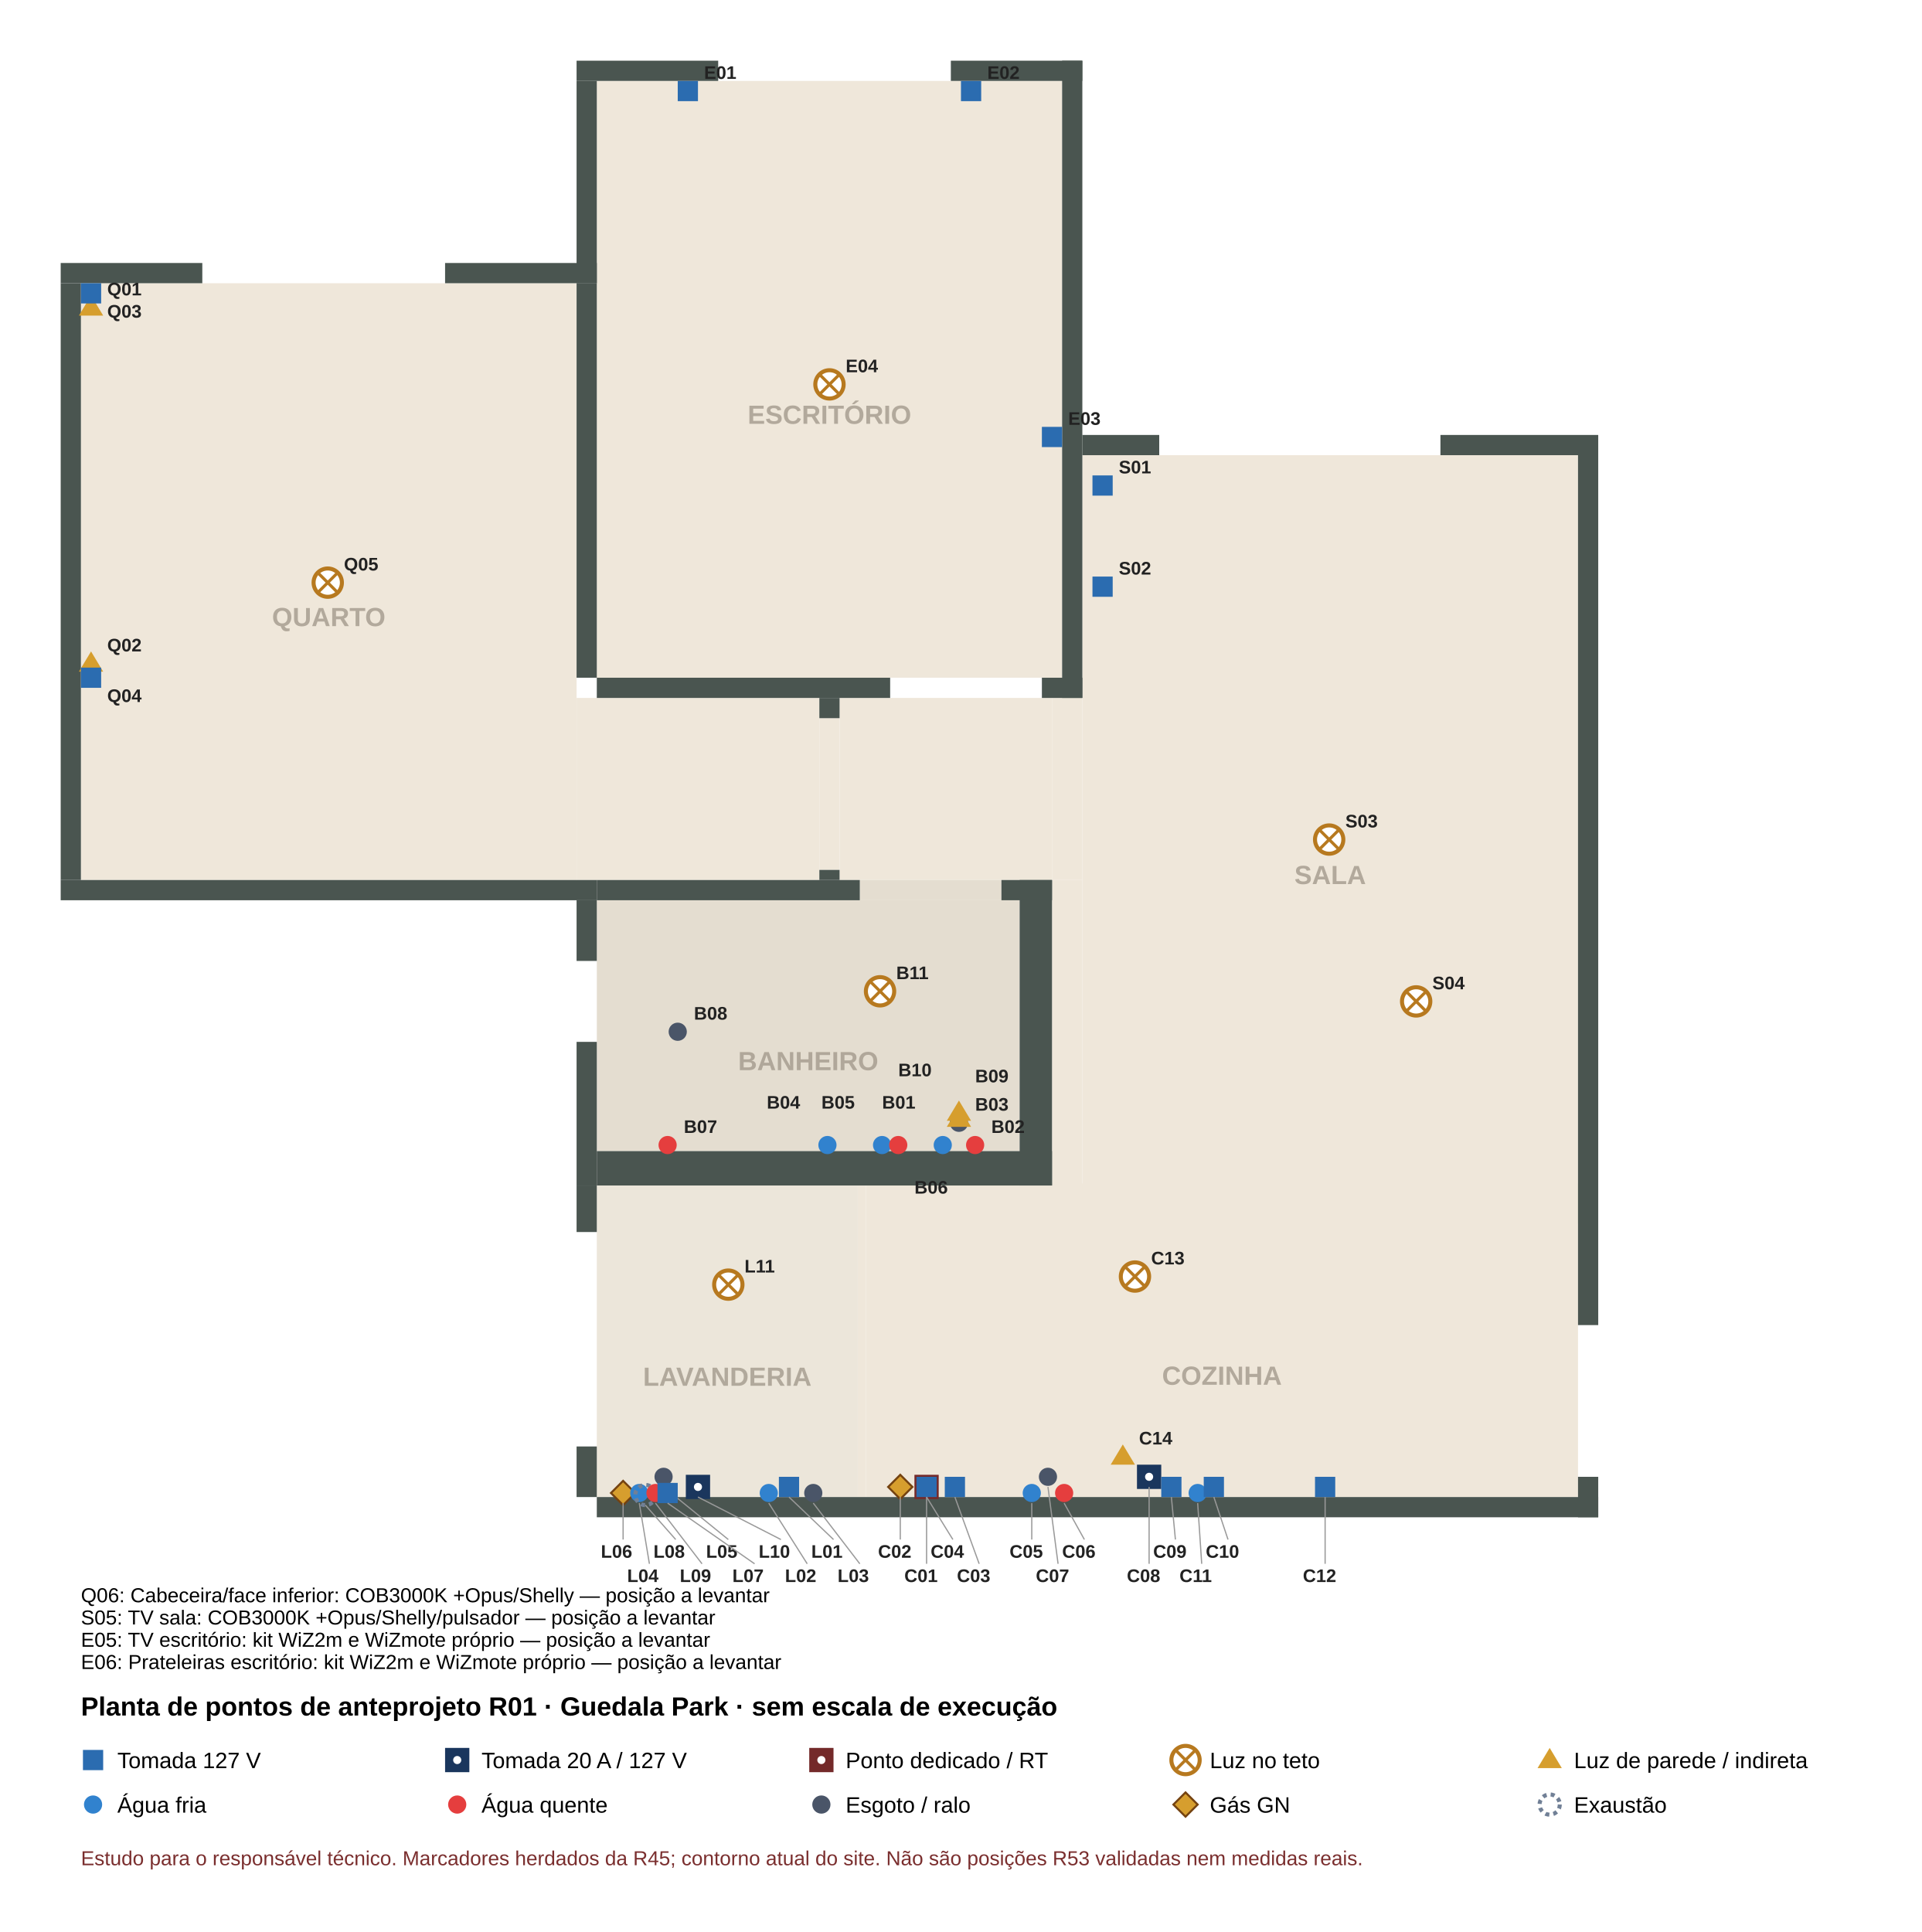
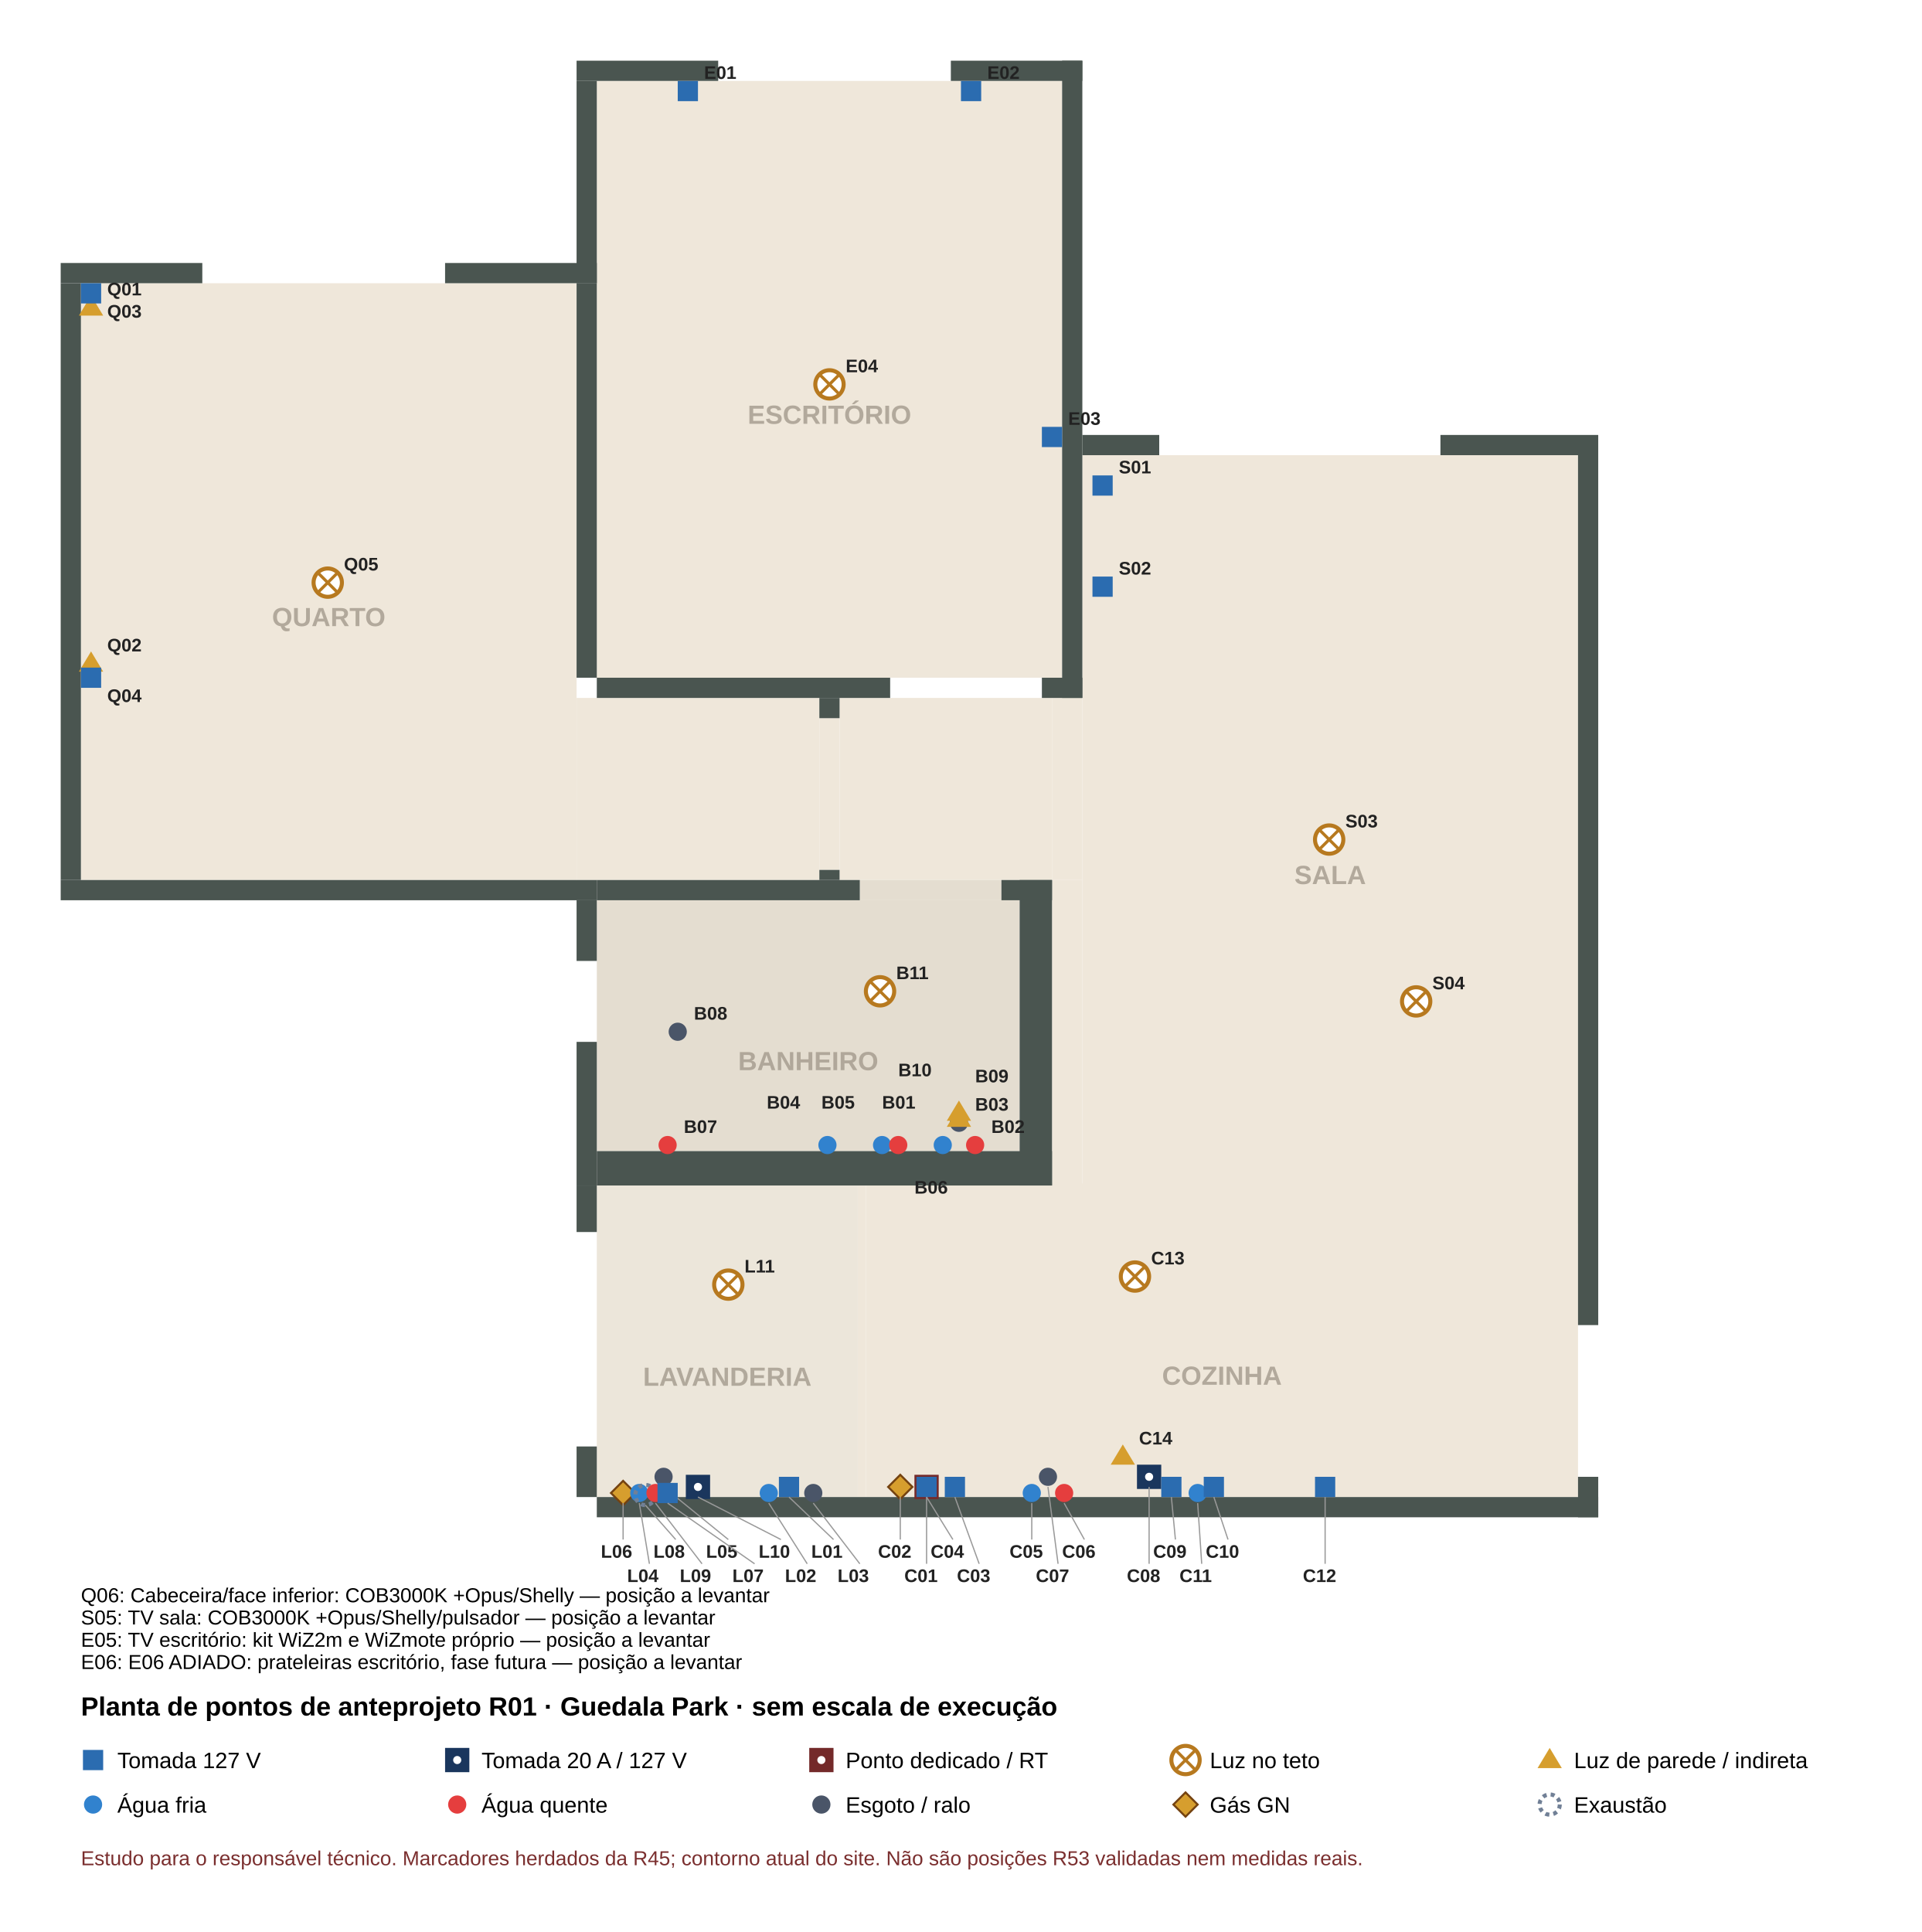
<svg xmlns="http://www.w3.org/2000/svg" viewBox="-40 -40 950 955" font-family="Arial, sans-serif">
  <rect x="-40" y="-40" width="950" height="955" fill="#fff" />
  <rect x="0" y="100" width="245" height="295" fill="#efe7da" />
  <rect x="245" y="305" width="120" height="90" fill="#efe7da" />
  <rect x="365" y="315" width="10" height="75" fill="#efe7da" />
  <rect x="255" y="0" width="230" height="295" fill="#efe7da" />
  <rect x="495" y="185" width="245" height="380" fill="#efe7da" />
  <rect x="480" y="395" width="15" height="151" fill="#efe7da" />
  <rect x="480" y="305" width="15" height="90" fill="#efe7da" />
  <rect x="375" y="305" width="105" height="90" fill="#efe7da" />
  <rect x="388" y="545" width="352" height="155" fill="#efe7da" />
  <rect x="384" y="546" width="4" height="154" fill="#efe7da" />
  <rect x="255" y="546" width="129" height="154" fill="#ece6da" />
  <rect x="255" y="405" width="209" height="124" fill="#e4ddd0" />
  <rect x="385" y="395" width="70" height="10" fill="#e4ddd0" />
  <rect x="-10" y="90" width="70" height="10" fill="#4a5550" />
  <rect x="180" y="90" width="75" height="10" fill="#4a5550" />
  <rect x="-10" y="100" width="10" height="295" fill="#4a5550" />
  <rect x="-10" y="395" width="265" height="10" fill="#4a5550" />
  <rect x="245" y="100" width="10" height="195" fill="#4a5550" />
  <rect x="245" y="-10" width="70" height="10" fill="#4a5550" />
  <rect x="430" y="-10" width="65" height="10" fill="#4a5550" />
  <rect x="245" y="0" width="10" height="100" fill="#4a5550" />
  <rect x="485" y="-10" width="10" height="315" fill="#4a5550" />
  <rect x="255" y="295" width="145" height="10" fill="#4a5550" />
  <rect x="475" y="295" width="20" height="10" fill="#4a5550" />
  <rect x="495" y="175" width="38" height="10" fill="#4a5550" />
  <rect x="672" y="175" width="78" height="10" fill="#4a5550" />
  <rect x="740" y="185" width="10" height="430" fill="#4a5550" />
  <rect x="740" y="690" width="10" height="20" fill="#4a5550" />
  <rect x="255" y="700" width="495" height="10" fill="#4a5550" />
  <rect x="245" y="546" width="10" height="23" fill="#4a5550" />
  <rect x="245" y="675" width="10" height="25" fill="#4a5550" />
  <rect x="245" y="405" width="10" height="30" fill="#4a5550" />
  <rect x="245" y="475" width="10" height="71" fill="#4a5550" />
  <rect x="255" y="529" width="225" height="17" fill="#4a5550" />
  <rect x="464" y="395" width="16" height="151" fill="#4a5550" />
  <rect x="255" y="395" width="130" height="10" fill="#4a5550" />
  <rect x="455" y="395" width="25" height="10" fill="#4a5550" />
  <rect x="365" y="305" width="10" height="10" fill="#4a5550" />
  <rect x="365" y="390" width="10" height="5" fill="#4a5550" />
  <text x="122.5" y="269.5" font-size="13" font-weight="bold" fill="#a39a8c" text-anchor="middle" opacity=".8">QUARTO</text>
  <text x="370.0" y="169.5" font-size="13" font-weight="bold" fill="#a39a8c" text-anchor="middle" opacity=".8">ESCRITÓRIO</text>
  <text x="617.5" y="397.0" font-size="13" font-weight="bold" fill="#a39a8c" text-anchor="middle" opacity=".8">SALA</text>
  <text x="564.0" y="644.5" font-size="13" font-weight="bold" fill="#a39a8c" text-anchor="middle" opacity=".8">COZINHA</text>
  <text x="319.5" y="645.0" font-size="13" font-weight="bold" fill="#a39a8c" text-anchor="middle" opacity=".8">LAVANDERIA</text>
  <text x="359.5" y="489.0" font-size="13" font-weight="bold" fill="#a39a8c" text-anchor="middle" opacity=".8">BANHEIRO</text>
  <g>
    <path d="M268,692L274,698L268,704L262,698Z" fill="#d69e2e" stroke="#744210" />
    <path d="M268,703L268,721" stroke="#999" stroke-width=".6" />
    <text x="257" y="730" font-size="9" font-weight="bold" fill="#222">L06</text>
  </g>
  <g>
    <circle cx="276" cy="698" r="4.5" fill="#3182ce" />
    <path d="M276,703L281,733" stroke="#999" stroke-width=".6" />
    <text x="270" y="742" font-size="9" font-weight="bold" fill="#222">L04</text>
  </g>
  <g>
    <circle cx="279" cy="699" r="5" fill="none" stroke="#718096" stroke-width="2" stroke-dasharray="2 2" />
    <path d="M279,704L294,721" stroke="#999" stroke-width=".6" />
    <text x="283" y="730" font-size="9" font-weight="bold" fill="#222">L08</text>
  </g>
  <g>
    <circle cx="284" cy="698" r="4.5" fill="#e53e3e" />
    <path d="M284,703L307,733" stroke="#999" stroke-width=".6" />
    <text x="296" y="742" font-size="9" font-weight="bold" fill="#222">L09</text>
  </g>
  <g>
    <circle cx="288" cy="690" r="4.5" fill="#4a5568" />
    <path d="M288,695L320,721" stroke="#999" stroke-width=".6" />
    <text x="309" y="730" font-size="9" font-weight="bold" fill="#222">L05</text>
  </g>
  <g>
    <rect x="285" y="693" width="10" height="10" fill="#2b6cb0" />
    <path d="M290,703L333,733" stroke="#999" stroke-width=".6" />
    <text x="322" y="742" font-size="9" font-weight="bold" fill="#222">L07</text>
  </g>
  <g>
    <rect x="299" y="689" width="12" height="12" fill="#1a365d" />
    <circle cx="305" cy="695" r="2" fill="#fff" />
    <path d="M305,700L346,721" stroke="#999" stroke-width=".6" />
    <text x="335" y="730" font-size="9" font-weight="bold" fill="#222">L10</text>
  </g>
  <g>
    <circle cx="340" cy="698" r="4.5" fill="#3182ce" />
    <path d="M340,703L359,733" stroke="#999" stroke-width=".6" />
    <text x="348" y="742" font-size="9" font-weight="bold" fill="#222">L02</text>
  </g>
  <g>
    <rect x="345" y="690" width="10" height="10" fill="#2b6cb0" />
    <path d="M350,700L372,721" stroke="#999" stroke-width=".6" />
    <text x="361" y="730" font-size="9" font-weight="bold" fill="#222">L01</text>
  </g>
  <g>
    <circle cx="362" cy="698" r="4.5" fill="#4a5568" />
    <path d="M362,703L385,733" stroke="#999" stroke-width=".6" />
    <text x="374" y="742" font-size="9" font-weight="bold" fill="#222">L03</text>
  </g>
  <g>
    <path d="M405,689L411,695L405,701L399,695Z" fill="#d69e2e" stroke="#744210" />
    <path d="M405,700L405,721" stroke="#999" stroke-width=".6" />
    <text x="394" y="730" font-size="9" font-weight="bold" fill="#222">C02</text>
  </g>
  <g>
    <rect x="412" y="689" width="12" height="12" fill="#742a2a" />
    <circle cx="418" cy="695" r="2" fill="#fff" />
    <path d="M418,700L418,733" stroke="#999" stroke-width=".6" />
    <text x="407" y="742" font-size="9" font-weight="bold" fill="#222">C01</text>
  </g>
  <g>
    <rect x="413" y="690" width="10" height="10" fill="#2b6cb0" />
    <path d="M418,700L431,721" stroke="#999" stroke-width=".6" />
    <text x="420" y="730" font-size="9" font-weight="bold" fill="#222">C04</text>
  </g>
  <g>
    <rect x="427" y="690" width="10" height="10" fill="#2b6cb0" />
    <path d="M432,700L444,733" stroke="#999" stroke-width=".6" />
    <text x="433" y="742" font-size="9" font-weight="bold" fill="#222">C03</text>
  </g>
  <g>
    <circle cx="470" cy="698" r="4.5" fill="#3182ce" />
    <path d="M470,703L470,721" stroke="#999" stroke-width=".6" />
    <text x="459" y="730" font-size="9" font-weight="bold" fill="#222">C05</text>
  </g>
  <g>
    <circle cx="478" cy="690" r="4.5" fill="#4a5568" />
    <path d="M478,695L483,733" stroke="#999" stroke-width=".6" />
    <text x="472" y="742" font-size="9" font-weight="bold" fill="#222">C07</text>
  </g>
  <g>
    <circle cx="486" cy="698" r="4.5" fill="#e53e3e" />
    <path d="M486,703L496,721" stroke="#999" stroke-width=".6" />
    <text x="485" y="730" font-size="9" font-weight="bold" fill="#222">C06</text>
  </g>
  <g>
    <rect x="522" y="684" width="12" height="12" fill="#1a365d" />
    <circle cx="528" cy="690" r="2" fill="#fff" />
    <path d="M528,695L528,733" stroke="#999" stroke-width=".6" />
    <text x="517" y="742" font-size="9" font-weight="bold" fill="#222">C08</text>
  </g>
  <g>
    <rect x="534" y="690" width="10" height="10" fill="#2b6cb0" />
    <path d="M539,700L541,721" stroke="#999" stroke-width=".6" />
    <text x="530" y="730" font-size="9" font-weight="bold" fill="#222">C09</text>
  </g>
  <g>
    <circle cx="552" cy="698" r="4.5" fill="#3182ce" />
    <path d="M552,703L554,733" stroke="#999" stroke-width=".6" />
    <text x="543" y="742" font-size="9" font-weight="bold" fill="#222">C11</text>
  </g>
  <g>
    <rect x="555" y="690" width="10" height="10" fill="#2b6cb0" />
    <path d="M560,700L567,721" stroke="#999" stroke-width=".6" />
    <text x="556" y="730" font-size="9" font-weight="bold" fill="#222">C10</text>
  </g>
  <g>
    <rect x="610" y="690" width="10" height="10" fill="#2b6cb0" />
    <path d="M615,700L615,733" stroke="#999" stroke-width=".6" />
    <text x="604" y="742" font-size="9" font-weight="bold" fill="#222">C12</text>
  </g>
  <g>
    <circle cx="521" cy="591" r="7" fill="#fff" stroke="#b7791f" stroke-width="2" />
    <path d="M516,586L526,596M526,586L516,596" stroke="#b7791f" stroke-width="1.5" />
    <text x="529" y="585" font-size="9" font-weight="bold" fill="#222">C13</text>
  </g>
  <g>
    <path d="M509,684L515,674L521,684Z" fill="#d69e2e" />
    <text x="523" y="674" font-size="9" font-weight="bold" fill="#222">C14</text>
  </g>
  <g>
    <circle cx="320" cy="595" r="7" fill="#fff" stroke="#b7791f" stroke-width="2" />
    <path d="M315,590L325,600M325,590L315,600" stroke="#b7791f" stroke-width="1.5" />
    <text x="328" y="589" font-size="9" font-weight="bold" fill="#222">L11</text>
  </g>
  <g>
    <circle cx="426" cy="526" r="4.5" fill="#3182ce" />
    <text x="396" y="508" font-size="9" font-weight="bold" fill="#222">B01</text>
  </g>
  <g>
    <circle cx="442" cy="526" r="4.5" fill="#e53e3e" />
    <text x="450" y="520" font-size="9" font-weight="bold" fill="#222">B02</text>
  </g>
  <g>
    <circle cx="434" cy="515" r="4.5" fill="#4a5568" />
    <text x="442" y="509" font-size="9" font-weight="bold" fill="#222">B03</text>
  </g>
  <g>
    <circle cx="369" cy="526" r="4.5" fill="#3182ce" />
    <text x="339" y="508" font-size="9" font-weight="bold" fill="#222">B04</text>
  </g>
  <g>
    <circle cx="396" cy="526" r="4.5" fill="#3182ce" />
    <text x="366" y="508" font-size="9" font-weight="bold" fill="#222">B05</text>
  </g>
  <g>
    <circle cx="404" cy="526" r="4.5" fill="#e53e3e" />
    <text x="412" y="550" font-size="9" font-weight="bold" fill="#222">B06</text>
  </g>
  <g>
    <circle cx="290" cy="526" r="4.5" fill="#e53e3e" />
    <text x="298" y="520" font-size="9" font-weight="bold" fill="#222">B07</text>
  </g>
  <g>
    <circle cx="295" cy="470" r="4.5" fill="#4a5568" />
    <text x="303" y="464" font-size="9" font-weight="bold" fill="#222">B08</text>
  </g>
  <g>
    <path d="M428,517L434,507L440,517Z" fill="#d69e2e" />
    <text x="442" y="495" font-size="9" font-weight="bold" fill="#222">B09</text>
  </g>
  <g>
    <path d="M428,514L434,504L440,514Z" fill="#d69e2e" />
    <text x="404" y="492" font-size="9" font-weight="bold" fill="#222">B10</text>
  </g>
  <g>
    <circle cx="395" cy="450" r="7" fill="#fff" stroke="#b7791f" stroke-width="2" />
    <path d="M390,445L400,455M400,445L390,455" stroke="#b7791f" stroke-width="1.5" />
    <text x="403" y="444" font-size="9" font-weight="bold" fill="#222">B11</text>
  </g>
  <g>
    <rect x="500" y="195" width="10" height="10" fill="#2b6cb0" />
    <text x="513" y="194" font-size="9" font-weight="bold" fill="#222">S01</text>
  </g>
  <g>
    <rect x="500" y="245" width="10" height="10" fill="#2b6cb0" />
    <text x="513" y="244" font-size="9" font-weight="bold" fill="#222">S02</text>
  </g>
  <g>
    <circle cx="617" cy="375" r="7" fill="#fff" stroke="#b7791f" stroke-width="2" />
    <path d="M612,370L622,380M622,370L612,380" stroke="#b7791f" stroke-width="1.5" />
    <text x="625" y="369" font-size="9" font-weight="bold" fill="#222">S03</text>
  </g>
  <g>
    <circle cx="660" cy="455" r="7" fill="#fff" stroke="#b7791f" stroke-width="2" />
    <path d="M655,450L665,460M665,450L655,460" stroke="#b7791f" stroke-width="1.5" />
    <text x="668" y="449" font-size="9" font-weight="bold" fill="#222">S04</text>
  </g>
  <g>
    <rect x="295" y="0" width="10" height="10" fill="#2b6cb0" />
    <text x="308" y="-1" font-size="9" font-weight="bold" fill="#222">E01</text>
  </g>
  <g>
    <rect x="435" y="0" width="10" height="10" fill="#2b6cb0" />
    <text x="448" y="-1" font-size="9" font-weight="bold" fill="#222">E02</text>
  </g>
  <g>
    <rect x="475" y="171" width="10" height="10" fill="#2b6cb0" />
    <text x="488" y="170" font-size="9" font-weight="bold" fill="#222">E03</text>
  </g>
  <g>
    <circle cx="370" cy="150" r="7" fill="#fff" stroke="#b7791f" stroke-width="2" />
    <path d="M365,145L375,155M375,145L365,155" stroke="#b7791f" stroke-width="1.5" />
    <text x="378" y="144" font-size="9" font-weight="bold" fill="#222">E04</text>
  </g>
  <g>
    <path d="M-1,116L5,106L11,116Z" fill="#d69e2e" />
    <text x="13" y="106" font-size="9" font-weight="bold" fill="#222">Q01</text>
  </g>
  <g>
    <path d="M-1,292L5,282L11,292Z" fill="#d69e2e" />
    <text x="13" y="282" font-size="9" font-weight="bold" fill="#222">Q02</text>
  </g>
  <g>
    <rect x="0" y="100" width="10" height="10" fill="#2b6cb0" />
    <text x="13" y="117" font-size="9" font-weight="bold" fill="#222">Q03</text>
  </g>
  <g>
    <rect x="0" y="290" width="10" height="10" fill="#2b6cb0" />
    <text x="13" y="307" font-size="9" font-weight="bold" fill="#222">Q04</text>
  </g>
  <g>
    <circle cx="122" cy="248" r="7" fill="#fff" stroke="#b7791f" stroke-width="2" />
    <path d="M117,243L127,253M127,243L117,253" stroke="#b7791f" stroke-width="1.5" />
    <text x="130" y="242" font-size="9" font-weight="bold" fill="#222">Q05</text>
  </g>
  <text x="0" y="752" font-size="10">Q06: Cabeceira/face inferior: COB3000K +Opus/Shelly — posição a levantar</text>
  <text x="0" y="763" font-size="10">S05: TV sala: COB3000K +Opus/Shelly/pulsador — posição a levantar</text>
  <text x="0" y="774" font-size="10">E05: TV escritório: kit WiZ2m e WiZmote próprio — posição a levantar</text>
-   <text x="0" y="785" font-size="10">E06: Prateleiras escritório: kit WiZ2m e WiZmote próprio — posição a levantar</text>
+   <text x="0" y="785" font-size="10">E06: E06 ADIADO: prateleiras escritório, fase futura — posição a levantar</text>
  <text x="0" y="808" font-size="13" font-weight="bold">Planta de pontos de anteprojeto R01 · Guedala Park · sem escala de execução</text>
  <rect x="1" y="825" width="10" height="10" fill="#2b6cb0" />
  <text x="18" y="834" font-size="11">Tomada 127 V</text>
  <rect x="180" y="824" width="12" height="12" fill="#1a365d" />
  <circle cx="186" cy="830" r="2" fill="#fff" />
  <text x="198" y="834" font-size="11">Tomada 20 A / 127 V</text>
  <rect x="360" y="824" width="12" height="12" fill="#742a2a" />
  <circle cx="366" cy="830" r="2" fill="#fff" />
  <text x="378" y="834" font-size="11">Ponto dedicado / RT</text>
  <circle cx="546" cy="830" r="7" fill="#fff" stroke="#b7791f" stroke-width="2" />
  <path d="M541,825L551,835M551,825L541,835" stroke="#b7791f" stroke-width="1.5" />
  <text x="558" y="834" font-size="11">Luz no teto</text>
  <path d="M720,834L726,824L732,834Z" fill="#d69e2e" />
  <text x="738" y="834" font-size="11">Luz de parede / indireta</text>
  <circle cx="6" cy="852" r="4.5" fill="#3182ce" />
  <text x="18" y="856" font-size="11">Água fria</text>
  <circle cx="186" cy="852" r="4.5" fill="#e53e3e" />
  <text x="198" y="856" font-size="11">Água quente</text>
  <circle cx="366" cy="852" r="4.5" fill="#4a5568" />
  <text x="378" y="856" font-size="11">Esgoto / ralo</text>
  <path d="M546,846L552,852L546,858L540,852Z" fill="#d69e2e" stroke="#744210" />
  <text x="558" y="856" font-size="11">Gás GN</text>
  <circle cx="726" cy="852" r="5" fill="none" stroke="#718096" stroke-width="2" stroke-dasharray="2 2" />
  <text x="738" y="856" font-size="11">Exaustão</text>
  <text x="0" y="882" font-size="10" fill="#7a2e2e">Estudo para o responsável técnico. Marcadores herdados da R45; contorno atual do site. Não são posições R53 validadas nem medidas reais.</text>
</svg>
